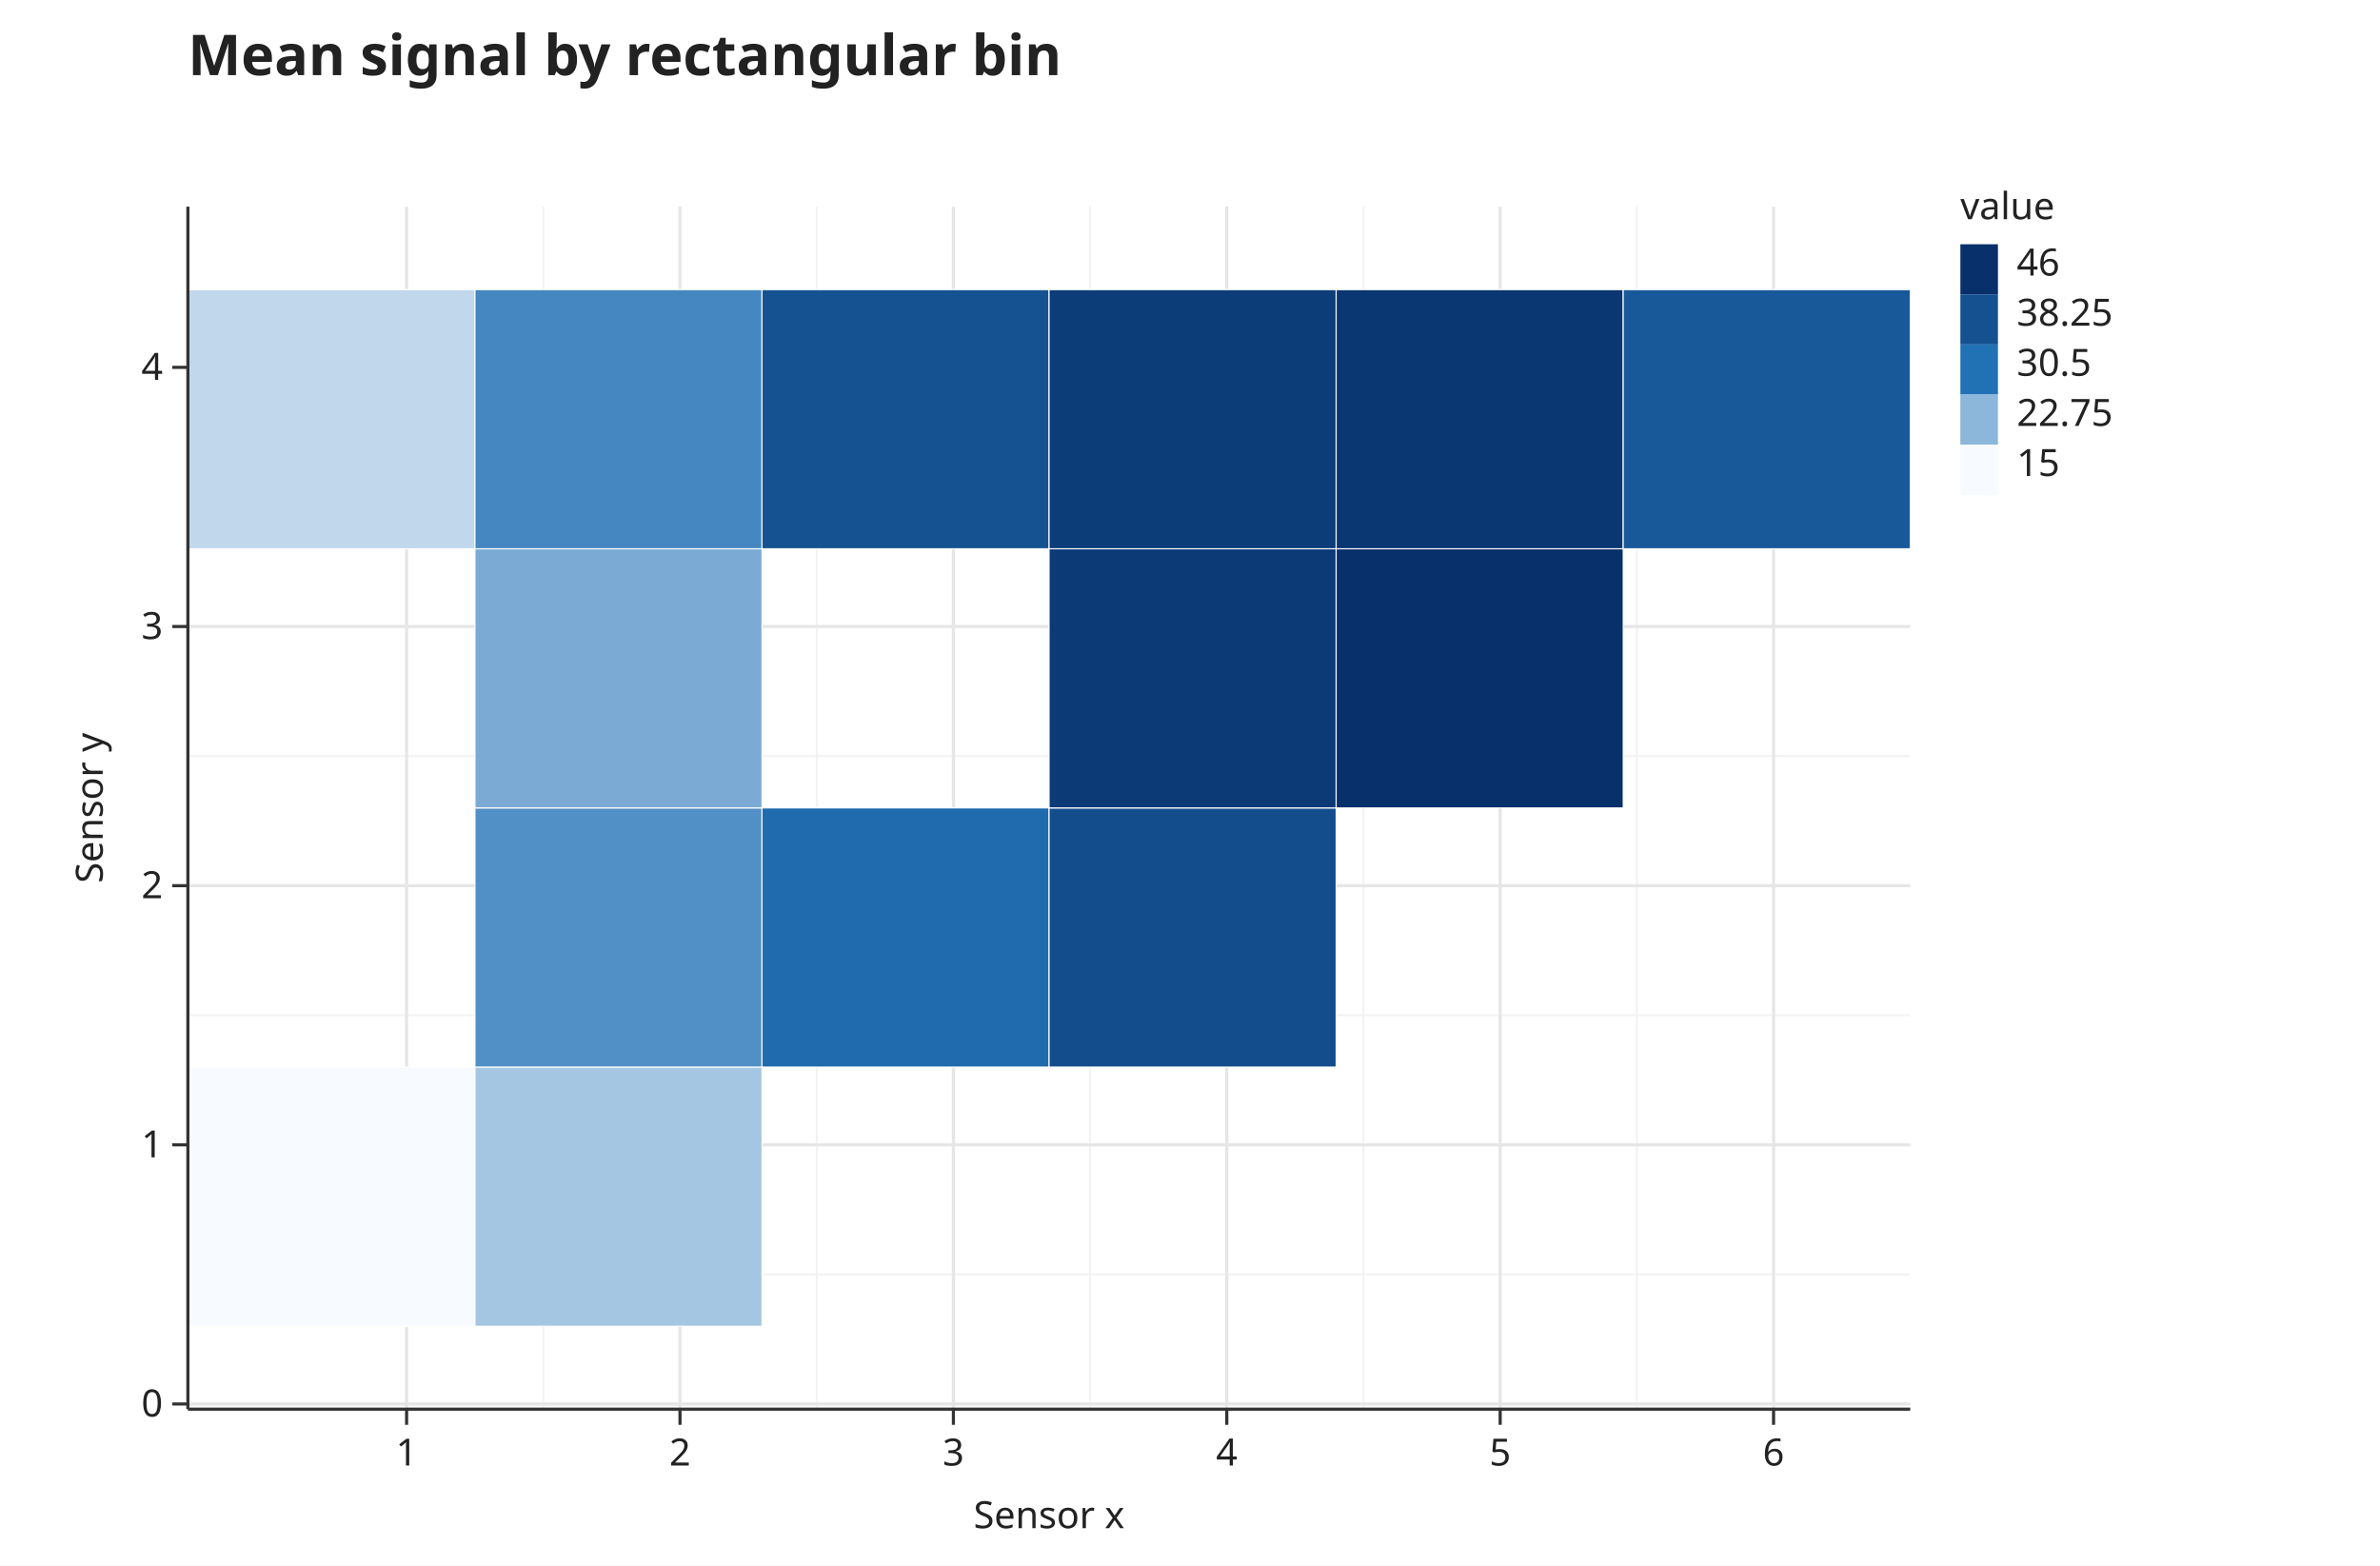
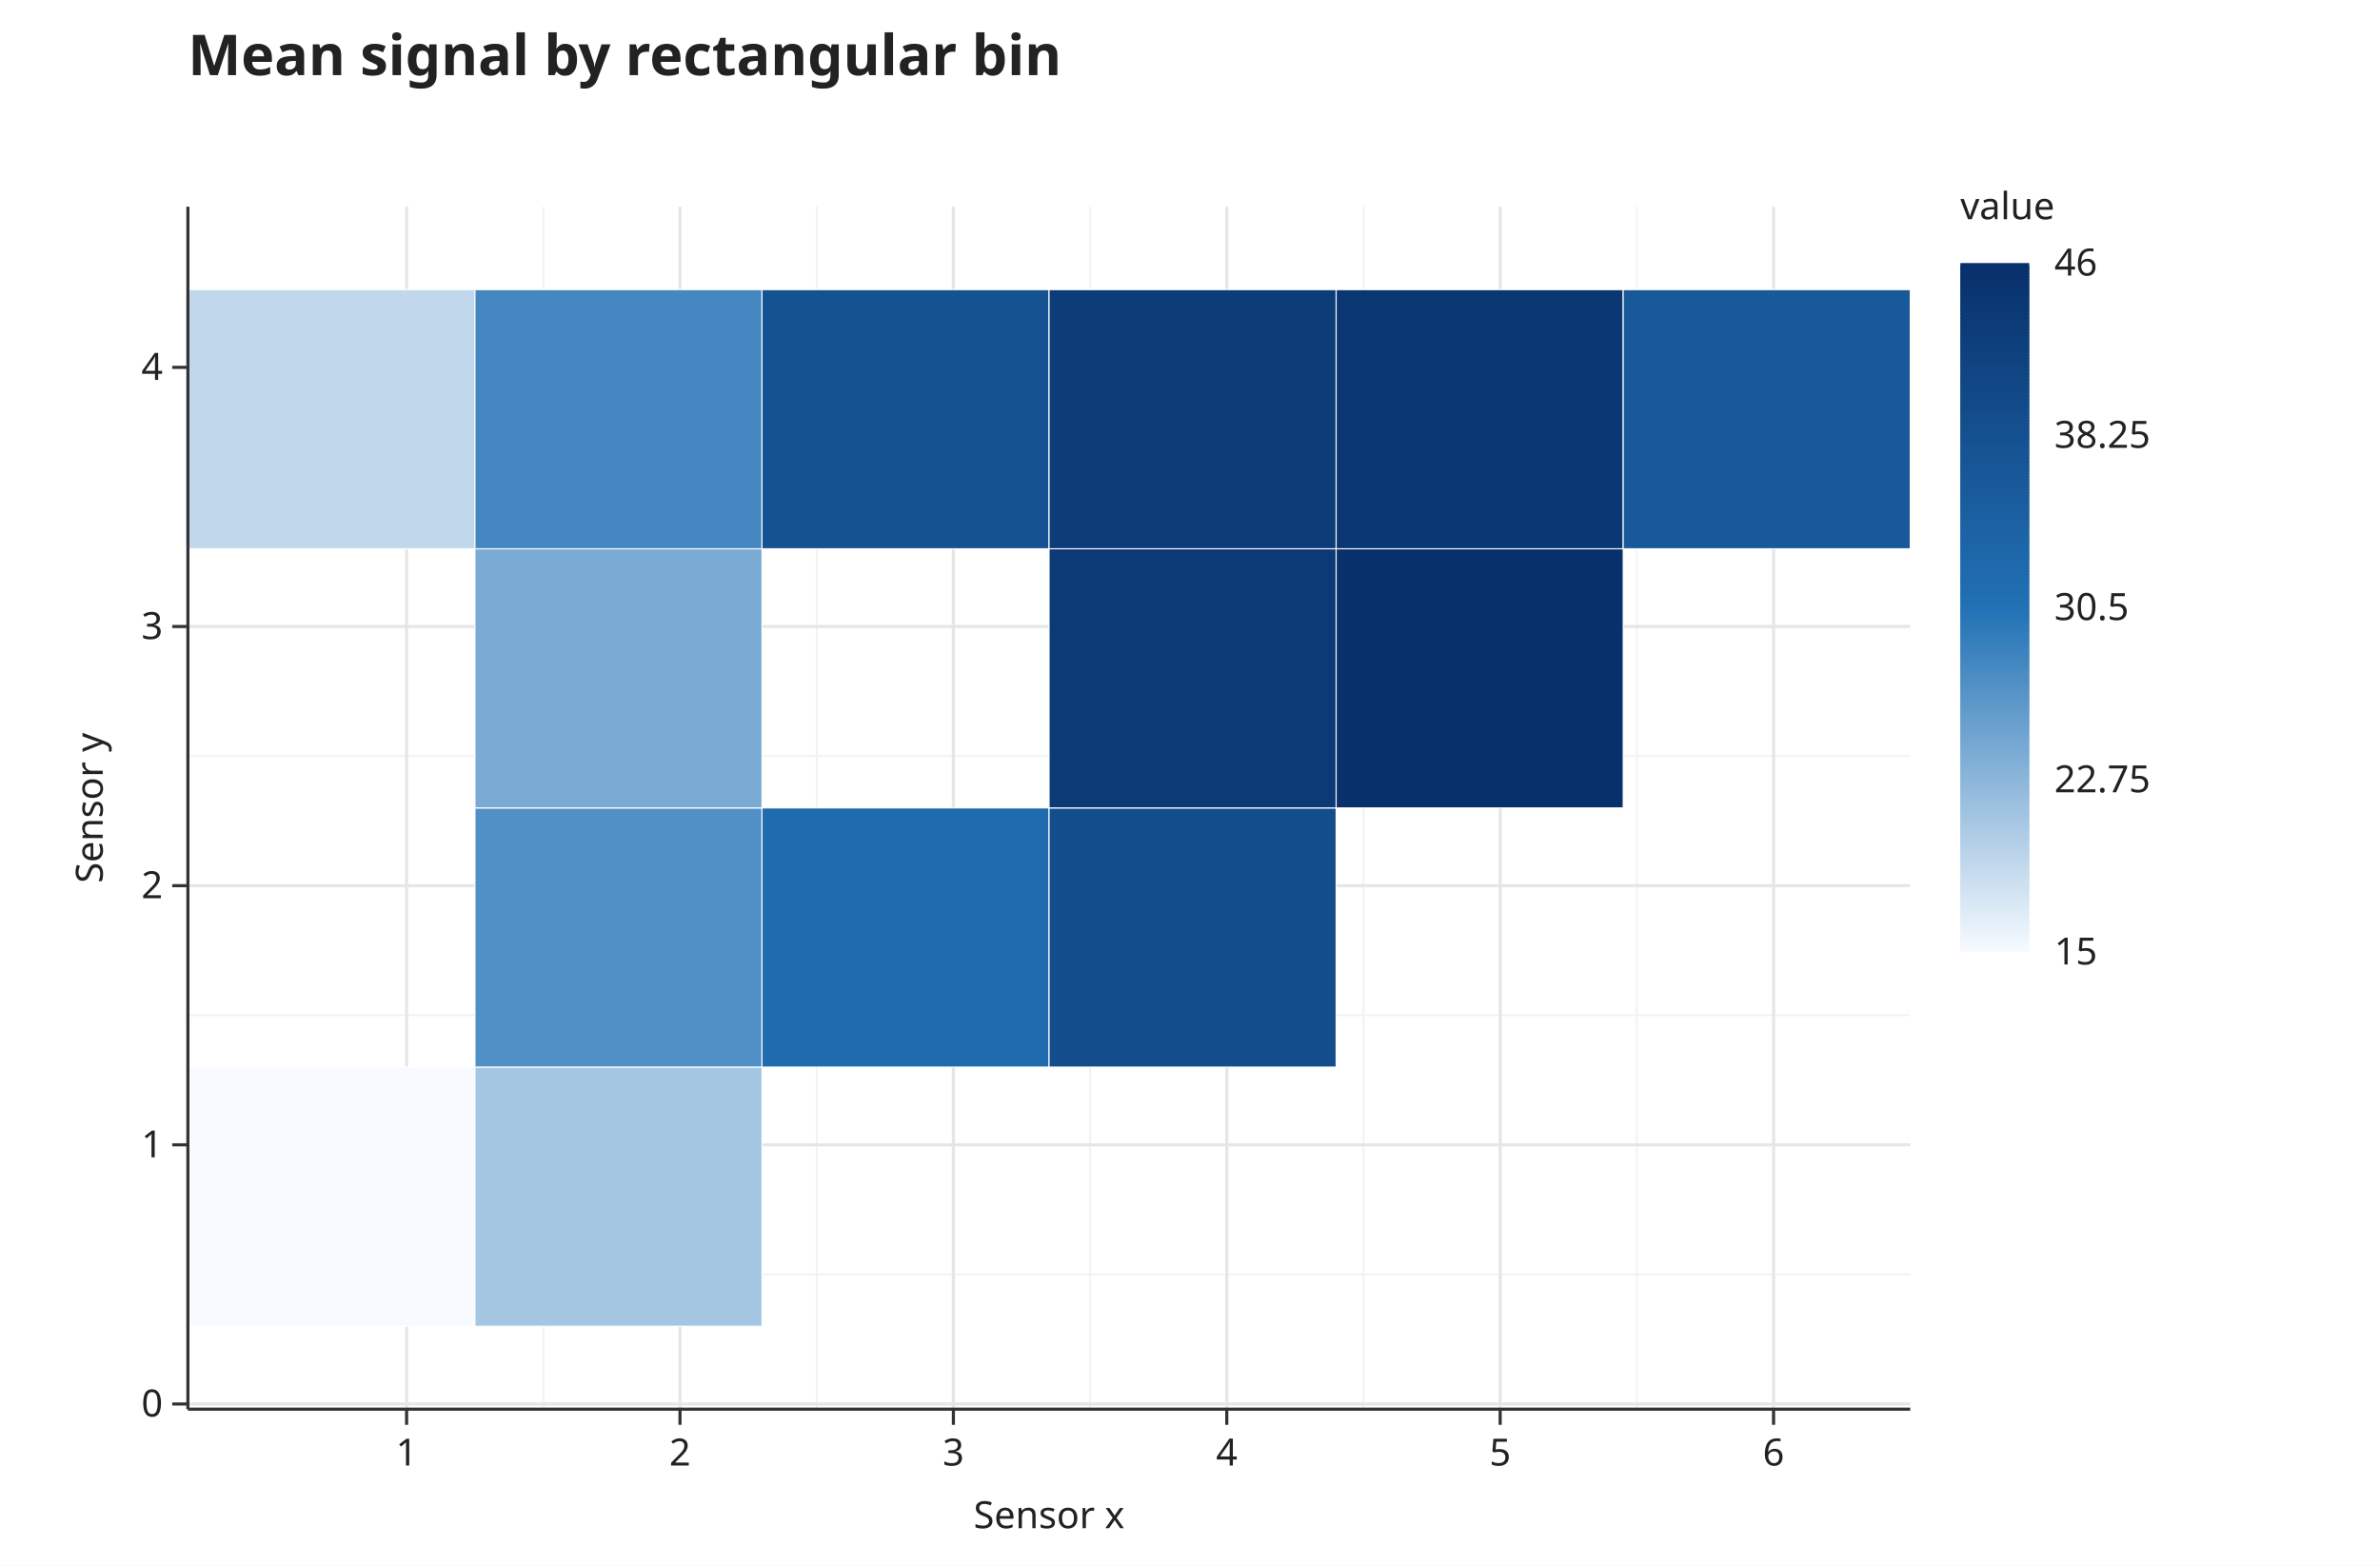
<svg xmlns="http://www.w3.org/2000/svg" width="760" height="500" viewBox="0 0 760 500" role="img" aria-label="Mean signal by rectangular bin">
  <rect class="algraf-background" x="0" y="0" width="760" height="500" fill="#ffffff" />
  <text class="algraf-title" x="60" y="24" font-family="system-ui, sans-serif" font-size="18" font-weight="600" fill="#222222">Mean signal by rectangular bin</text>
  <rect class="algraf-plot-area" x="60" y="66" width="550" height="384" fill="#ffffff" />
  <g class="algraf-grid">
    <line x1="173.492" y1="66" x2="173.492" y2="450" stroke="#f2f2f2" stroke-width="0.6" />
    <line x1="260.794" y1="66" x2="260.794" y2="450" stroke="#f2f2f2" stroke-width="0.6" />
    <line x1="348.095" y1="66" x2="348.095" y2="450" stroke="#f2f2f2" stroke-width="0.6" />
    <line x1="435.397" y1="66" x2="435.397" y2="450" stroke="#f2f2f2" stroke-width="0.6" />
    <line x1="522.698" y1="66" x2="522.698" y2="450" stroke="#f2f2f2" stroke-width="0.6" />
    <line x1="60" y1="406.966" x2="610" y2="406.966" stroke="#f2f2f2" stroke-width="0.6" />
    <line x1="60" y1="324.207" x2="610" y2="324.207" stroke="#f2f2f2" stroke-width="0.6" />
    <line x1="60" y1="241.448" x2="610" y2="241.448" stroke="#f2f2f2" stroke-width="0.6" />
    <line x1="60" y1="158.69" x2="610" y2="158.69" stroke="#f2f2f2" stroke-width="0.6" />
    <line x1="129.841" y1="66" x2="129.841" y2="450" stroke="#e6e6e6" stroke-width="1" />
    <line x1="217.143" y1="66" x2="217.143" y2="450" stroke="#e6e6e6" stroke-width="1" />
    <line x1="304.444" y1="66" x2="304.444" y2="450" stroke="#e6e6e6" stroke-width="1" />
    <line x1="391.746" y1="66" x2="391.746" y2="450" stroke="#e6e6e6" stroke-width="1" />
    <line x1="479.048" y1="66" x2="479.048" y2="450" stroke="#e6e6e6" stroke-width="1" />
    <line x1="566.349" y1="66" x2="566.349" y2="450" stroke="#e6e6e6" stroke-width="1" />
    <line x1="60" y1="448.345" x2="610" y2="448.345" stroke="#e6e6e6" stroke-width="1" />
    <line x1="60" y1="365.586" x2="610" y2="365.586" stroke="#e6e6e6" stroke-width="1" />
    <line x1="60" y1="282.828" x2="610" y2="282.828" stroke="#e6e6e6" stroke-width="1" />
    <line x1="60" y1="200.069" x2="610" y2="200.069" stroke="#e6e6e6" stroke-width="1" />
    <line x1="60" y1="117.31" x2="610" y2="117.31" stroke="#e6e6e6" stroke-width="1" />
  </g>
  <g class="algraf-layer algraf-geom-rect">
    <rect x="60" y="340.759" width="91.667" height="82.759" fill="#f7fbff" stroke="#ffffff" stroke-width="0.35" opacity="1" />
    <rect x="151.667" y="340.759" width="91.667" height="82.759" fill="#a4c6e2" stroke="#ffffff" stroke-width="0.35" opacity="1" />
    <rect x="151.667" y="258" width="91.667" height="82.759" fill="#5190c6" stroke="#ffffff" stroke-width="0.35" opacity="1" />
    <rect x="243.333" y="258" width="91.667" height="82.759" fill="#1f6bae" stroke="#ffffff" stroke-width="0.35" opacity="1" />
    <rect x="335" y="258" width="91.667" height="82.759" fill="#134d8c" stroke="#ffffff" stroke-width="0.35" opacity="1" />
    <rect x="151.667" y="175.241" width="91.667" height="82.759" fill="#7babd4" stroke="#ffffff" stroke-width="0.35" opacity="1" />
    <rect x="335" y="175.241" width="91.667" height="82.759" fill="#0c3a77" stroke="#ffffff" stroke-width="0.35" opacity="1" />
    <rect x="426.667" y="175.241" width="91.667" height="82.759" fill="#08306b" stroke="#ffffff" stroke-width="0.35" opacity="1" />
    <rect x="60" y="92.483" width="91.667" height="82.759" fill="#c0d7ec" stroke="#ffffff" stroke-width="0.35" opacity="1" />
    <rect x="151.667" y="92.483" width="91.667" height="82.759" fill="#4487c1" stroke="#ffffff" stroke-width="0.35" opacity="1" />
    <rect x="243.333" y="92.483" width="91.667" height="82.759" fill="#155291" stroke="#ffffff" stroke-width="0.35" opacity="1" />
    <rect x="335" y="92.483" width="91.667" height="82.759" fill="#0d3d79" stroke="#ffffff" stroke-width="0.35" opacity="1" />
    <rect x="426.667" y="92.483" width="91.667" height="82.759" fill="#0a3672" stroke="#ffffff" stroke-width="0.35" opacity="1" />
    <rect x="518.333" y="92.483" width="91.667" height="82.759" fill="#18599a" stroke="#ffffff" stroke-width="0.35" opacity="1" />
  </g>
  <g class="algraf-axes">
    <line x1="60" y1="450" x2="610" y2="450" stroke="#333333" stroke-width="1" />
    <line x1="129.841" y1="450" x2="129.841" y2="455" stroke="#333333" stroke-width="1" />
    <text x="129.841" y="468" text-anchor="middle" font-family="system-ui, sans-serif" font-size="12" fill="#222222">1</text>
    <line x1="217.143" y1="450" x2="217.143" y2="455" stroke="#333333" stroke-width="1" />
    <text x="217.143" y="468" text-anchor="middle" font-family="system-ui, sans-serif" font-size="12" fill="#222222">2</text>
    <line x1="304.444" y1="450" x2="304.444" y2="455" stroke="#333333" stroke-width="1" />
    <text x="304.444" y="468" text-anchor="middle" font-family="system-ui, sans-serif" font-size="12" fill="#222222">3</text>
    <line x1="391.746" y1="450" x2="391.746" y2="455" stroke="#333333" stroke-width="1" />
    <text x="391.746" y="468" text-anchor="middle" font-family="system-ui, sans-serif" font-size="12" fill="#222222">4</text>
    <line x1="479.048" y1="450" x2="479.048" y2="455" stroke="#333333" stroke-width="1" />
    <text x="479.048" y="468" text-anchor="middle" font-family="system-ui, sans-serif" font-size="12" fill="#222222">5</text>
    <line x1="566.349" y1="450" x2="566.349" y2="455" stroke="#333333" stroke-width="1" />
    <text x="566.349" y="468" text-anchor="middle" font-family="system-ui, sans-serif" font-size="12" fill="#222222">6</text>
    <text x="335" y="488" text-anchor="middle" font-family="system-ui, sans-serif" font-size="12" fill="#222222">Sensor x</text>
    <line x1="60" y1="66" x2="60" y2="450" stroke="#333333" stroke-width="1" />
    <line x1="55" y1="448.345" x2="60" y2="448.345" stroke="#333333" stroke-width="1" />
    <text x="52" y="452.345" text-anchor="end" font-family="system-ui, sans-serif" font-size="12" fill="#222222">0</text>
    <line x1="55" y1="365.586" x2="60" y2="365.586" stroke="#333333" stroke-width="1" />
    <text x="52" y="369.586" text-anchor="end" font-family="system-ui, sans-serif" font-size="12" fill="#222222">1</text>
    <line x1="55" y1="282.828" x2="60" y2="282.828" stroke="#333333" stroke-width="1" />
    <text x="52" y="286.828" text-anchor="end" font-family="system-ui, sans-serif" font-size="12" fill="#222222">2</text>
    <line x1="55" y1="200.069" x2="60" y2="200.069" stroke="#333333" stroke-width="1" />
    <text x="52" y="204.069" text-anchor="end" font-family="system-ui, sans-serif" font-size="12" fill="#222222">3</text>
    <line x1="55" y1="117.31" x2="60" y2="117.31" stroke="#333333" stroke-width="1" />
    <text x="52" y="121.31" text-anchor="end" font-family="system-ui, sans-serif" font-size="12" fill="#222222">4</text>
    <text x="32.8" y="258" text-anchor="middle" transform="rotate(-90 32.8 258)" font-family="system-ui, sans-serif" font-size="12" fill="#222222">Sensor y</text>
  </g>
  <g class="algraf-legends">
    <text x="626" y="70" text-anchor="start" font-family="system-ui, sans-serif" font-size="12" fill="#222222">value</text>
-     <rect x="626" y="78" width="12" height="16" fill="#08306b" />
-     <text x="644" y="88" text-anchor="start" font-family="system-ui, sans-serif" font-size="12" fill="#222222">46</text>
-     <rect x="626" y="94" width="12" height="16" fill="#155190" />
-     <text x="644" y="104" text-anchor="start" font-family="system-ui, sans-serif" font-size="12" fill="#222222">38.25</text>
-     <rect x="626" y="110" width="12" height="16" fill="#2171b5" />
-     <text x="644" y="120" text-anchor="start" font-family="system-ui, sans-serif" font-size="12" fill="#222222">30.5</text>
-     <rect x="626" y="126" width="12" height="16" fill="#8cb6da" />
-     <text x="644" y="136" text-anchor="start" font-family="system-ui, sans-serif" font-size="12" fill="#222222">22.75</text>
-     <rect x="626" y="142" width="12" height="16" fill="#f7fbff" />
-     <text x="644" y="152" text-anchor="start" font-family="system-ui, sans-serif" font-size="12" fill="#222222">15</text>
+     <rect x="626" y="84" width="22" height="1.75" fill="#08306b" />
+     <rect x="626" y="85" width="22" height="1.75" fill="#08316c" />
+     <rect x="626" y="86" width="22" height="1.75" fill="#09316d" />
+     <rect x="626" y="87" width="22" height="1.75" fill="#09326d" />
+     <rect x="626" y="88" width="22" height="1.75" fill="#09336e" />
+     <rect x="626" y="89" width="22" height="1.75" fill="#09336f" />
+     <rect x="626" y="90" width="22" height="1.75" fill="#09346f" />
+     <rect x="626" y="91" width="22" height="1.75" fill="#0a3470" />
+     <rect x="626" y="92" width="22" height="1.75" fill="#0a3571" />
+     <rect x="626" y="93" width="22" height="1.75" fill="#0a3671" />
+     <rect x="626" y="94" width="22" height="1.75" fill="#0a3672" />
+     <rect x="626" y="95" width="22" height="1.75" fill="#0b3773" />
+     <rect x="626" y="96" width="22" height="1.75" fill="#0b3773" />
+     <rect x="626" y="97" width="22" height="1.75" fill="#0b3874" />
+     <rect x="626" y="98" width="22" height="1.75" fill="#0b3975" />
+     <rect x="626" y="99" width="22" height="1.75" fill="#0c3975" />
+     <rect x="626" y="100" width="22" height="1.75" fill="#0c3a76" />
+     <rect x="626" y="101" width="22" height="1.75" fill="#0c3a77" />
+     <rect x="626" y="102" width="22" height="1.75" fill="#0c3b77" />
+     <rect x="626" y="103" width="22" height="1.75" fill="#0c3c78" />
+     <rect x="626" y="104" width="22" height="1.75" fill="#0d3c79" />
+     <rect x="626" y="105" width="22" height="1.75" fill="#0d3d79" />
+     <rect x="626" y="106" width="22" height="1.75" fill="#0d3d7a" />
+     <rect x="626" y="107" width="22" height="1.75" fill="#0d3e7b" />
+     <rect x="626" y="108" width="22" height="1.75" fill="#0e3e7b" />
+     <rect x="626" y="109" width="22" height="1.75" fill="#0e3f7c" />
+     <rect x="626" y="110" width="22" height="1.75" fill="#0e407d" />
+     <rect x="626" y="111" width="22" height="1.75" fill="#0e407e" />
+     <rect x="626" y="112" width="22" height="1.75" fill="#0e417e" />
+     <rect x="626" y="113" width="22" height="1.75" fill="#0f417f" />
+     <rect x="626" y="114" width="22" height="1.75" fill="#0f4280" />
+     <rect x="626" y="115" width="22" height="1.75" fill="#0f4380" />
+     <rect x="626" y="116" width="22" height="1.75" fill="#0f4381" />
+     <rect x="626" y="117" width="22" height="1.75" fill="#104482" />
+     <rect x="626" y="118" width="22" height="1.75" fill="#104482" />
+     <rect x="626" y="119" width="22" height="1.75" fill="#104583" />
+     <rect x="626" y="120" width="22" height="1.75" fill="#104684" />
+     <rect x="626" y="121" width="22" height="1.75" fill="#114684" />
+     <rect x="626" y="122" width="22" height="1.75" fill="#114785" />
+     <rect x="626" y="123" width="22" height="1.75" fill="#114786" />
+     <rect x="626" y="124" width="22" height="1.75" fill="#114886" />
+     <rect x="626" y="125" width="22" height="1.75" fill="#114987" />
+     <rect x="626" y="126" width="22" height="1.75" fill="#124988" />
+     <rect x="626" y="127" width="22" height="1.75" fill="#124a88" />
+     <rect x="626" y="128" width="22" height="1.75" fill="#124a89" />
+     <rect x="626" y="129" width="22" height="1.75" fill="#124b8a" />
+     <rect x="626" y="130" width="22" height="1.75" fill="#134b8a" />
+     <rect x="626" y="131" width="22" height="1.75" fill="#134c8b" />
+     <rect x="626" y="132" width="22" height="1.75" fill="#134d8c" />
+     <rect x="626" y="133" width="22" height="1.75" fill="#134d8c" />
+     <rect x="626" y="134" width="22" height="1.75" fill="#134e8d" />
+     <rect x="626" y="135" width="22" height="1.75" fill="#144e8e" />
+     <rect x="626" y="136" width="22" height="1.75" fill="#144f8e" />
+     <rect x="626" y="137" width="22" height="1.75" fill="#14508f" />
+     <rect x="626" y="138" width="22" height="1.75" fill="#145090" />
+     <rect x="626" y="139" width="22" height="1.75" fill="#155190" />
+     <rect x="626" y="140" width="22" height="1.75" fill="#155191" />
+     <rect x="626" y="141" width="22" height="1.75" fill="#155292" />
+     <rect x="626" y="142" width="22" height="1.75" fill="#155392" />
+     <rect x="626" y="143" width="22" height="1.75" fill="#165393" />
+     <rect x="626" y="144" width="22" height="1.75" fill="#165494" />
+     <rect x="626" y="145" width="22" height="1.75" fill="#165494" />
+     <rect x="626" y="146" width="22" height="1.75" fill="#165595" />
+     <rect x="626" y="147" width="22" height="1.75" fill="#165696" />
+     <rect x="626" y="148" width="22" height="1.75" fill="#175696" />
+     <rect x="626" y="149" width="22" height="1.75" fill="#175797" />
+     <rect x="626" y="150" width="22" height="1.75" fill="#175798" />
+     <rect x="626" y="151" width="22" height="1.75" fill="#175898" />
+     <rect x="626" y="152" width="22" height="1.75" fill="#185899" />
+     <rect x="626" y="153" width="22" height="1.75" fill="#18599a" />
+     <rect x="626" y="154" width="22" height="1.75" fill="#185a9a" />
+     <rect x="626" y="155" width="22" height="1.75" fill="#185a9b" />
+     <rect x="626" y="156" width="22" height="1.75" fill="#185b9c" />
+     <rect x="626" y="157" width="22" height="1.75" fill="#195b9c" />
+     <rect x="626" y="158" width="22" height="1.75" fill="#195c9d" />
+     <rect x="626" y="159" width="22" height="1.75" fill="#195d9e" />
+     <rect x="626" y="160" width="22" height="1.75" fill="#195d9e" />
+     <rect x="626" y="161" width="22" height="1.75" fill="#1a5e9f" />
+     <rect x="626" y="162" width="22" height="1.75" fill="#1a5ea0" />
+     <rect x="626" y="163" width="22" height="1.75" fill="#1a5fa0" />
+     <rect x="626" y="164" width="22" height="1.75" fill="#1a60a1" />
+     <rect x="626" y="165" width="22" height="1.75" fill="#1b60a2" />
+     <rect x="626" y="166" width="22" height="1.75" fill="#1b61a3" />
+     <rect x="626" y="167" width="22" height="1.75" fill="#1b61a3" />
+     <rect x="626" y="168" width="22" height="1.75" fill="#1b62a4" />
+     <rect x="626" y="169" width="22" height="1.75" fill="#1b63a5" />
+     <rect x="626" y="170" width="22" height="1.75" fill="#1c63a5" />
+     <rect x="626" y="171" width="22" height="1.75" fill="#1c64a6" />
+     <rect x="626" y="172" width="22" height="1.75" fill="#1c64a7" />
+     <rect x="626" y="173" width="22" height="1.75" fill="#1c65a7" />
+     <rect x="626" y="174" width="22" height="1.75" fill="#1d65a8" />
+     <rect x="626" y="175" width="22" height="1.75" fill="#1d66a9" />
+     <rect x="626" y="176" width="22" height="1.75" fill="#1d67a9" />
+     <rect x="626" y="177" width="22" height="1.75" fill="#1d67aa" />
+     <rect x="626" y="178" width="22" height="1.75" fill="#1d68ab" />
+     <rect x="626" y="179" width="22" height="1.75" fill="#1e68ab" />
+     <rect x="626" y="180" width="22" height="1.75" fill="#1e69ac" />
+     <rect x="626" y="181" width="22" height="1.75" fill="#1e6aad" />
+     <rect x="626" y="182" width="22" height="1.75" fill="#1e6aad" />
+     <rect x="626" y="183" width="22" height="1.75" fill="#1f6bae" />
+     <rect x="626" y="184" width="22" height="1.75" fill="#1f6baf" />
+     <rect x="626" y="185" width="22" height="1.75" fill="#1f6caf" />
+     <rect x="626" y="186" width="22" height="1.75" fill="#1f6db0" />
+     <rect x="626" y="187" width="22" height="1.75" fill="#206db1" />
+     <rect x="626" y="188" width="22" height="1.75" fill="#206eb1" />
+     <rect x="626" y="189" width="22" height="1.75" fill="#206eb2" />
+     <rect x="626" y="190" width="22" height="1.75" fill="#206fb3" />
+     <rect x="626" y="191" width="22" height="1.75" fill="#2070b3" />
+     <rect x="626" y="192" width="22" height="1.75" fill="#2170b4" />
+     <rect x="626" y="193" width="22" height="1.75" fill="#2171b5" />
+     <rect x="626" y="194" width="22" height="1.75" fill="#2272b5" />
+     <rect x="626" y="195" width="22" height="1.75" fill="#2473b6" />
+     <rect x="626" y="196" width="22" height="1.75" fill="#2674b7" />
+     <rect x="626" y="197" width="22" height="1.75" fill="#2875b7" />
+     <rect x="626" y="198" width="22" height="1.75" fill="#2a77b8" />
+     <rect x="626" y="199" width="22" height="1.75" fill="#2c78b9" />
+     <rect x="626" y="200" width="22" height="1.75" fill="#2e79b9" />
+     <rect x="626" y="201" width="22" height="1.75" fill="#307aba" />
+     <rect x="626" y="202" width="22" height="1.75" fill="#327cbb" />
+     <rect x="626" y="203" width="22" height="1.75" fill="#337dbb" />
+     <rect x="626" y="204" width="22" height="1.75" fill="#357ebc" />
+     <rect x="626" y="205" width="22" height="1.75" fill="#377fbd" />
+     <rect x="626" y="206" width="22" height="1.75" fill="#3981bd" />
+     <rect x="626" y="207" width="22" height="1.75" fill="#3b82be" />
+     <rect x="626" y="208" width="22" height="1.75" fill="#3d83bf" />
+     <rect x="626" y="209" width="22" height="1.75" fill="#3f84bf" />
+     <rect x="626" y="210" width="22" height="1.75" fill="#4186c0" />
+     <rect x="626" y="211" width="22" height="1.75" fill="#4387c1" />
+     <rect x="626" y="212" width="22" height="1.75" fill="#4588c1" />
+     <rect x="626" y="213" width="22" height="1.75" fill="#4789c2" />
+     <rect x="626" y="214" width="22" height="1.75" fill="#498bc3" />
+     <rect x="626" y="215" width="22" height="1.75" fill="#4b8cc3" />
+     <rect x="626" y="216" width="22" height="1.75" fill="#4d8dc4" />
+     <rect x="626" y="217" width="22" height="1.75" fill="#4f8ec5" />
+     <rect x="626" y="218" width="22" height="1.75" fill="#5190c5" />
+     <rect x="626" y="219" width="22" height="1.75" fill="#5391c6" />
+     <rect x="626" y="220" width="22" height="1.75" fill="#5592c7" />
+     <rect x="626" y="221" width="22" height="1.75" fill="#5794c8" />
+     <rect x="626" y="222" width="22" height="1.75" fill="#5895c8" />
+     <rect x="626" y="223" width="22" height="1.75" fill="#5a96c9" />
+     <rect x="626" y="224" width="22" height="1.75" fill="#5c97ca" />
+     <rect x="626" y="225" width="22" height="1.75" fill="#5e99ca" />
+     <rect x="626" y="226" width="22" height="1.75" fill="#609acb" />
+     <rect x="626" y="227" width="22" height="1.75" fill="#629bcc" />
+     <rect x="626" y="228" width="22" height="1.75" fill="#649ccc" />
+     <rect x="626" y="229" width="22" height="1.75" fill="#669ecd" />
+     <rect x="626" y="230" width="22" height="1.75" fill="#689fce" />
+     <rect x="626" y="231" width="22" height="1.75" fill="#6aa0ce" />
+     <rect x="626" y="232" width="22" height="1.75" fill="#6ca1cf" />
+     <rect x="626" y="233" width="22" height="1.75" fill="#6ea3d0" />
+     <rect x="626" y="234" width="22" height="1.75" fill="#70a4d0" />
+     <rect x="626" y="235" width="22" height="1.75" fill="#72a5d1" />
+     <rect x="626" y="236" width="22" height="1.75" fill="#74a6d2" />
+     <rect x="626" y="237" width="22" height="1.75" fill="#76a8d2" />
+     <rect x="626" y="238" width="22" height="1.75" fill="#78a9d3" />
+     <rect x="626" y="239" width="22" height="1.75" fill="#7aaad4" />
+     <rect x="626" y="240" width="22" height="1.75" fill="#7babd4" />
+     <rect x="626" y="241" width="22" height="1.75" fill="#7dadd5" />
+     <rect x="626" y="242" width="22" height="1.75" fill="#7faed6" />
+     <rect x="626" y="243" width="22" height="1.75" fill="#81afd6" />
+     <rect x="626" y="244" width="22" height="1.75" fill="#83b0d7" />
+     <rect x="626" y="245" width="22" height="1.75" fill="#85b2d8" />
+     <rect x="626" y="246" width="22" height="1.75" fill="#87b3d8" />
+     <rect x="626" y="247" width="22" height="1.75" fill="#89b4d9" />
+     <rect x="626" y="248" width="22" height="1.75" fill="#8bb5da" />
+     <rect x="626" y="249" width="22" height="1.75" fill="#8db7da" />
+     <rect x="626" y="250" width="22" height="1.75" fill="#8fb8db" />
+     <rect x="626" y="251" width="22" height="1.75" fill="#91b9dc" />
+     <rect x="626" y="252" width="22" height="1.75" fill="#93badc" />
+     <rect x="626" y="253" width="22" height="1.75" fill="#95bcdd" />
+     <rect x="626" y="254" width="22" height="1.75" fill="#97bdde" />
+     <rect x="626" y="255" width="22" height="1.75" fill="#99bede" />
+     <rect x="626" y="256" width="22" height="1.75" fill="#9bbfdf" />
+     <rect x="626" y="257" width="22" height="1.75" fill="#9dc1e0" />
+     <rect x="626" y="258" width="22" height="1.75" fill="#9ec2e0" />
+     <rect x="626" y="259" width="22" height="1.75" fill="#a0c3e1" />
+     <rect x="626" y="260" width="22" height="1.75" fill="#a2c4e2" />
+     <rect x="626" y="261" width="22" height="1.75" fill="#a4c6e2" />
+     <rect x="626" y="262" width="22" height="1.75" fill="#a6c7e3" />
+     <rect x="626" y="263" width="22" height="1.75" fill="#a8c8e4" />
+     <rect x="626" y="264" width="22" height="1.75" fill="#aac9e4" />
+     <rect x="626" y="265" width="22" height="1.75" fill="#accbe5" />
+     <rect x="626" y="266" width="22" height="1.75" fill="#aecce6" />
+     <rect x="626" y="267" width="22" height="1.75" fill="#b0cde6" />
+     <rect x="626" y="268" width="22" height="1.75" fill="#b2cee7" />
+     <rect x="626" y="269" width="22" height="1.75" fill="#b4d0e8" />
+     <rect x="626" y="270" width="22" height="1.75" fill="#b6d1e8" />
+     <rect x="626" y="271" width="22" height="1.75" fill="#b8d2e9" />
+     <rect x="626" y="272" width="22" height="1.75" fill="#bad3ea" />
+     <rect x="626" y="273" width="22" height="1.75" fill="#bcd5ea" />
+     <rect x="626" y="274" width="22" height="1.75" fill="#bed6eb" />
+     <rect x="626" y="275" width="22" height="1.75" fill="#c0d7ec" />
+     <rect x="626" y="276" width="22" height="1.75" fill="#c2d9ed" />
+     <rect x="626" y="277" width="22" height="1.75" fill="#c3daed" />
+     <rect x="626" y="278" width="22" height="1.75" fill="#c5dbee" />
+     <rect x="626" y="279" width="22" height="1.75" fill="#c7dcef" />
+     <rect x="626" y="280" width="22" height="1.75" fill="#c9deef" />
+     <rect x="626" y="281" width="22" height="1.75" fill="#cbdff0" />
+     <rect x="626" y="282" width="22" height="1.75" fill="#cde0f1" />
+     <rect x="626" y="283" width="22" height="1.75" fill="#cfe1f1" />
+     <rect x="626" y="284" width="22" height="1.75" fill="#d1e3f2" />
+     <rect x="626" y="285" width="22" height="1.75" fill="#d3e4f3" />
+     <rect x="626" y="286" width="22" height="1.75" fill="#d5e5f3" />
+     <rect x="626" y="287" width="22" height="1.75" fill="#d7e6f4" />
+     <rect x="626" y="288" width="22" height="1.75" fill="#d9e8f5" />
+     <rect x="626" y="289" width="22" height="1.75" fill="#dbe9f5" />
+     <rect x="626" y="290" width="22" height="1.75" fill="#ddeaf6" />
+     <rect x="626" y="291" width="22" height="1.75" fill="#dfebf7" />
+     <rect x="626" y="292" width="22" height="1.75" fill="#e1edf7" />
+     <rect x="626" y="293" width="22" height="1.75" fill="#e3eef8" />
+     <rect x="626" y="294" width="22" height="1.75" fill="#e5eff9" />
+     <rect x="626" y="295" width="22" height="1.75" fill="#e6f0f9" />
+     <rect x="626" y="296" width="22" height="1.75" fill="#e8f2fa" />
+     <rect x="626" y="297" width="22" height="1.75" fill="#eaf3fb" />
+     <rect x="626" y="298" width="22" height="1.75" fill="#ecf4fb" />
+     <rect x="626" y="299" width="22" height="1.75" fill="#eef5fc" />
+     <rect x="626" y="300" width="22" height="1.75" fill="#f0f7fd" />
+     <rect x="626" y="301" width="22" height="1.75" fill="#f2f8fd" />
+     <rect x="626" y="302" width="22" height="1.75" fill="#f4f9fe" />
+     <rect x="626" y="303" width="22" height="1" fill="#f6faff" />
+     <text x="656" y="308" text-anchor="start" font-family="system-ui, sans-serif" font-size="12" fill="#222222">15</text>
+     <text x="656" y="253" text-anchor="start" font-family="system-ui, sans-serif" font-size="12" fill="#222222">22.75</text>
+     <text x="656" y="198" text-anchor="start" font-family="system-ui, sans-serif" font-size="12" fill="#222222">30.5</text>
+     <text x="656" y="143" text-anchor="start" font-family="system-ui, sans-serif" font-size="12" fill="#222222">38.25</text>
+     <text x="656" y="88" text-anchor="start" font-family="system-ui, sans-serif" font-size="12" fill="#222222">46</text>
  </g>
</svg>
